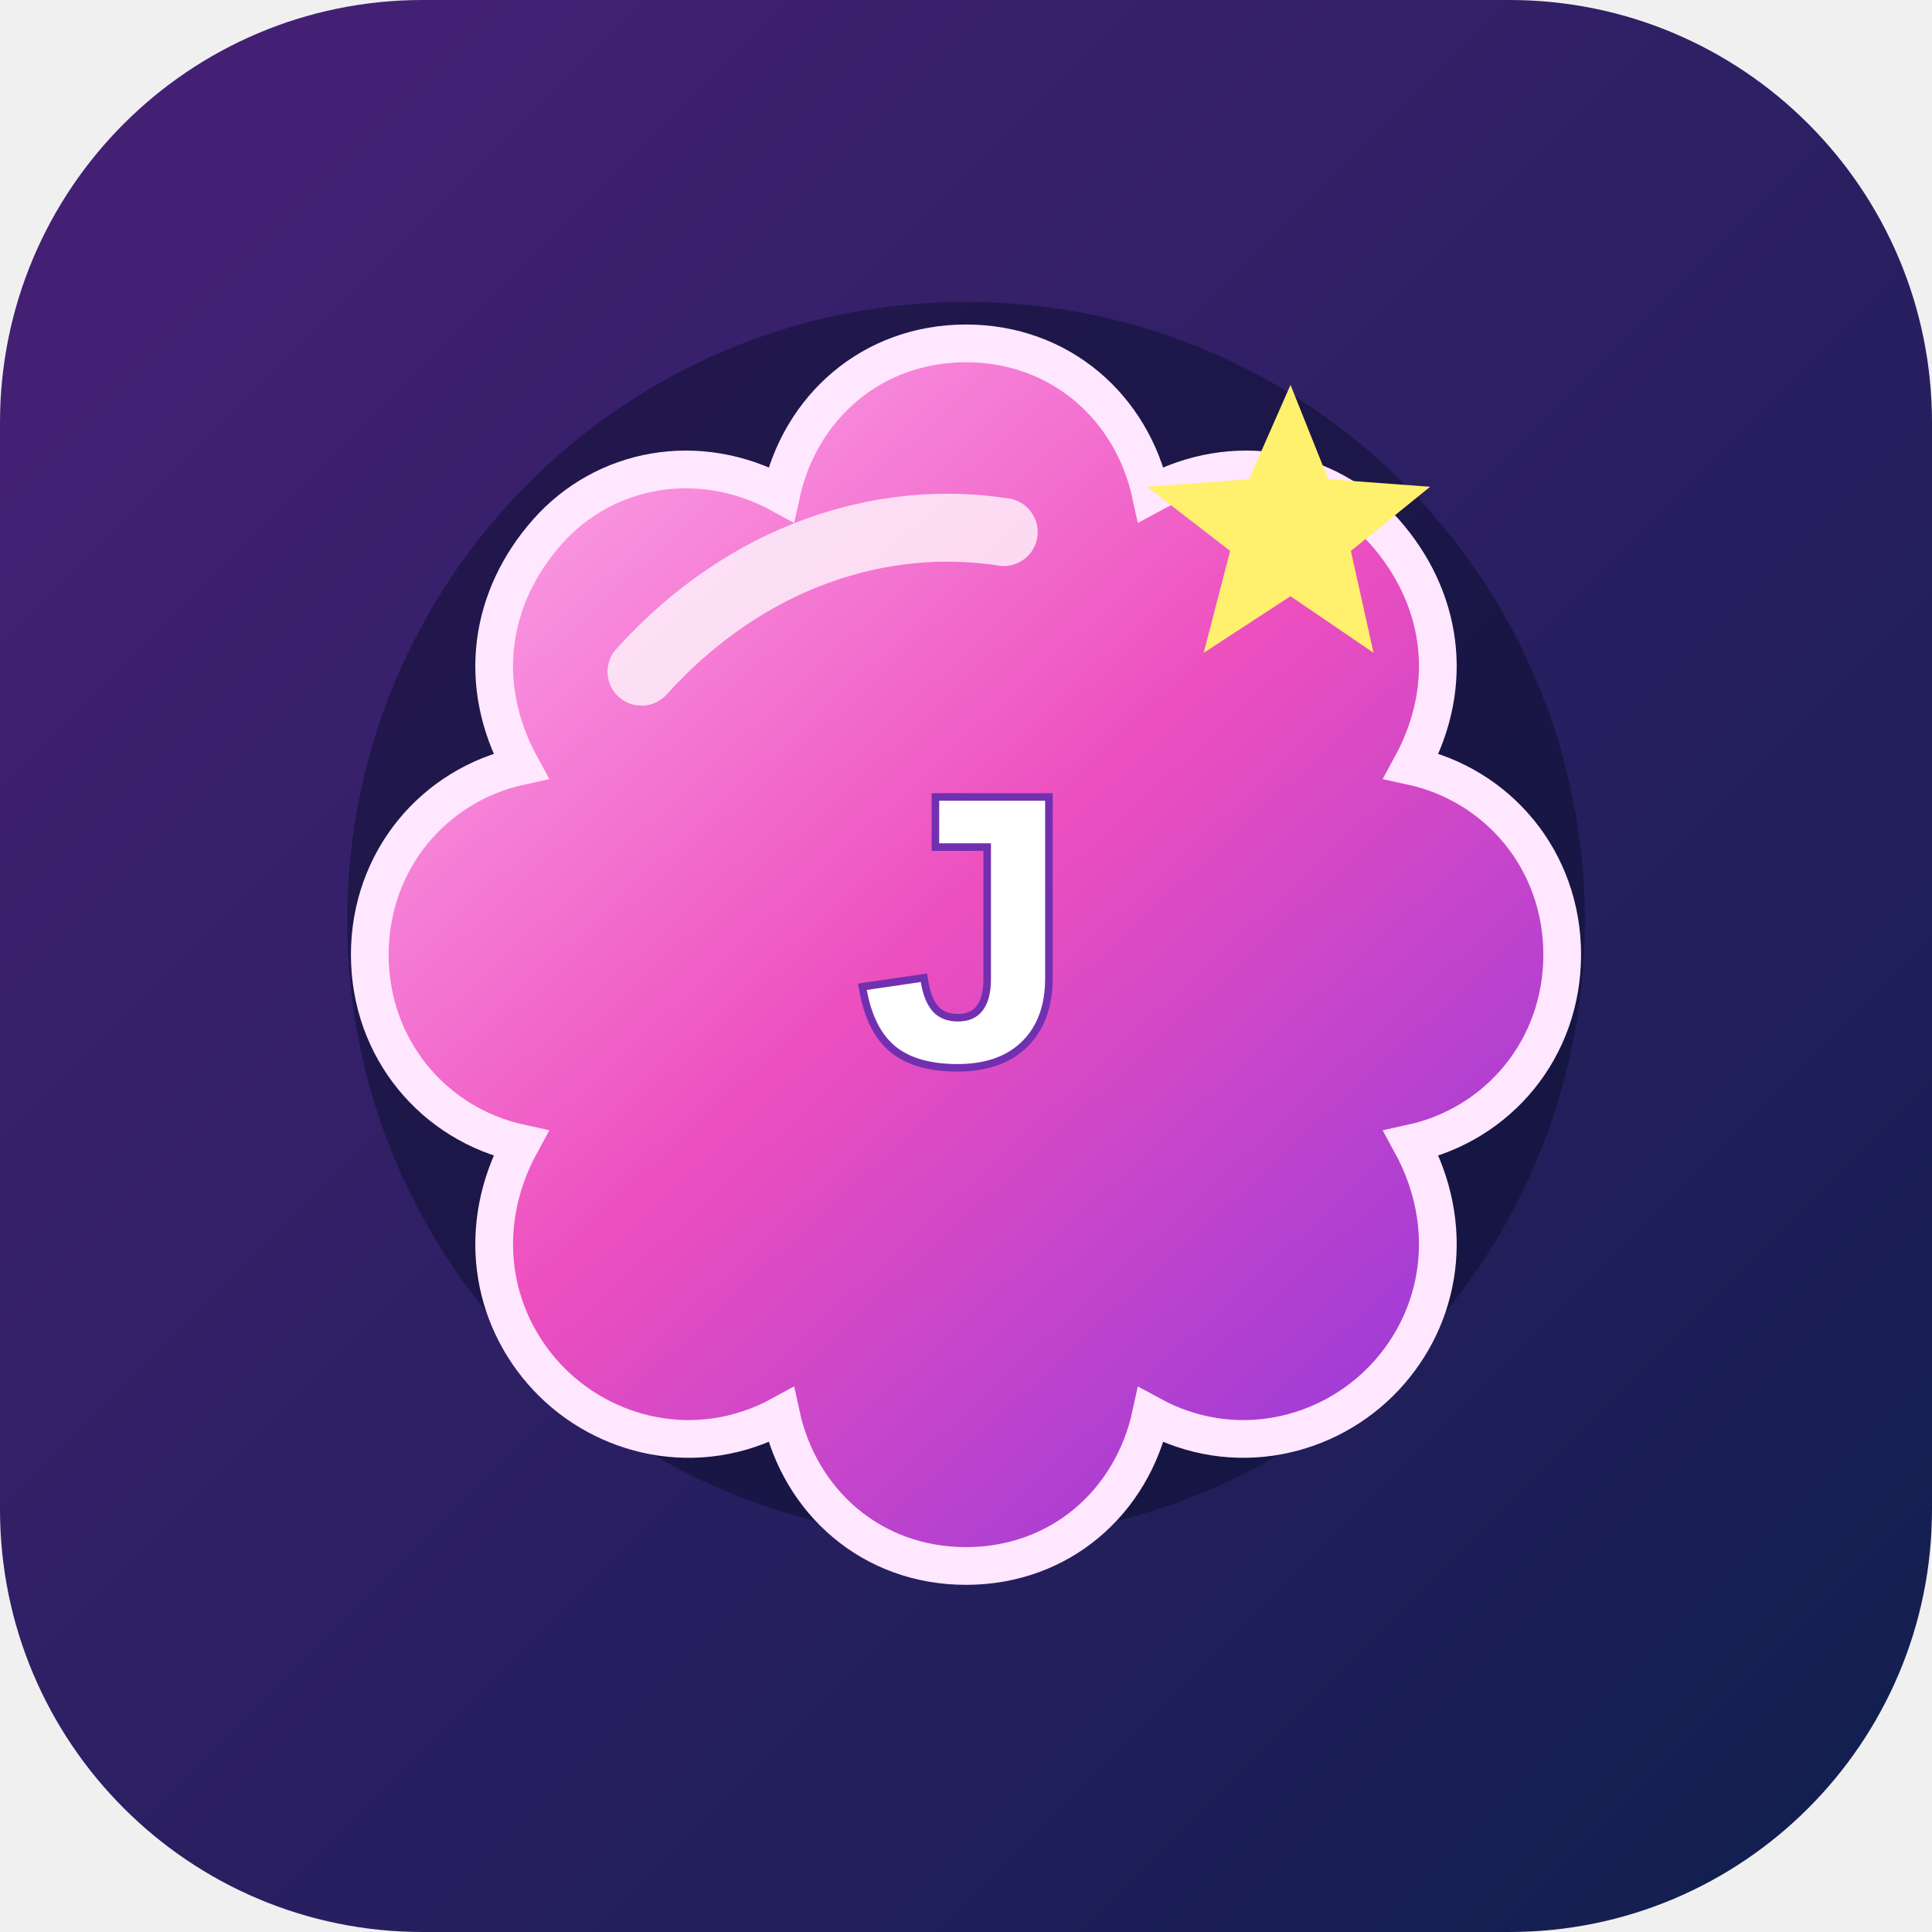
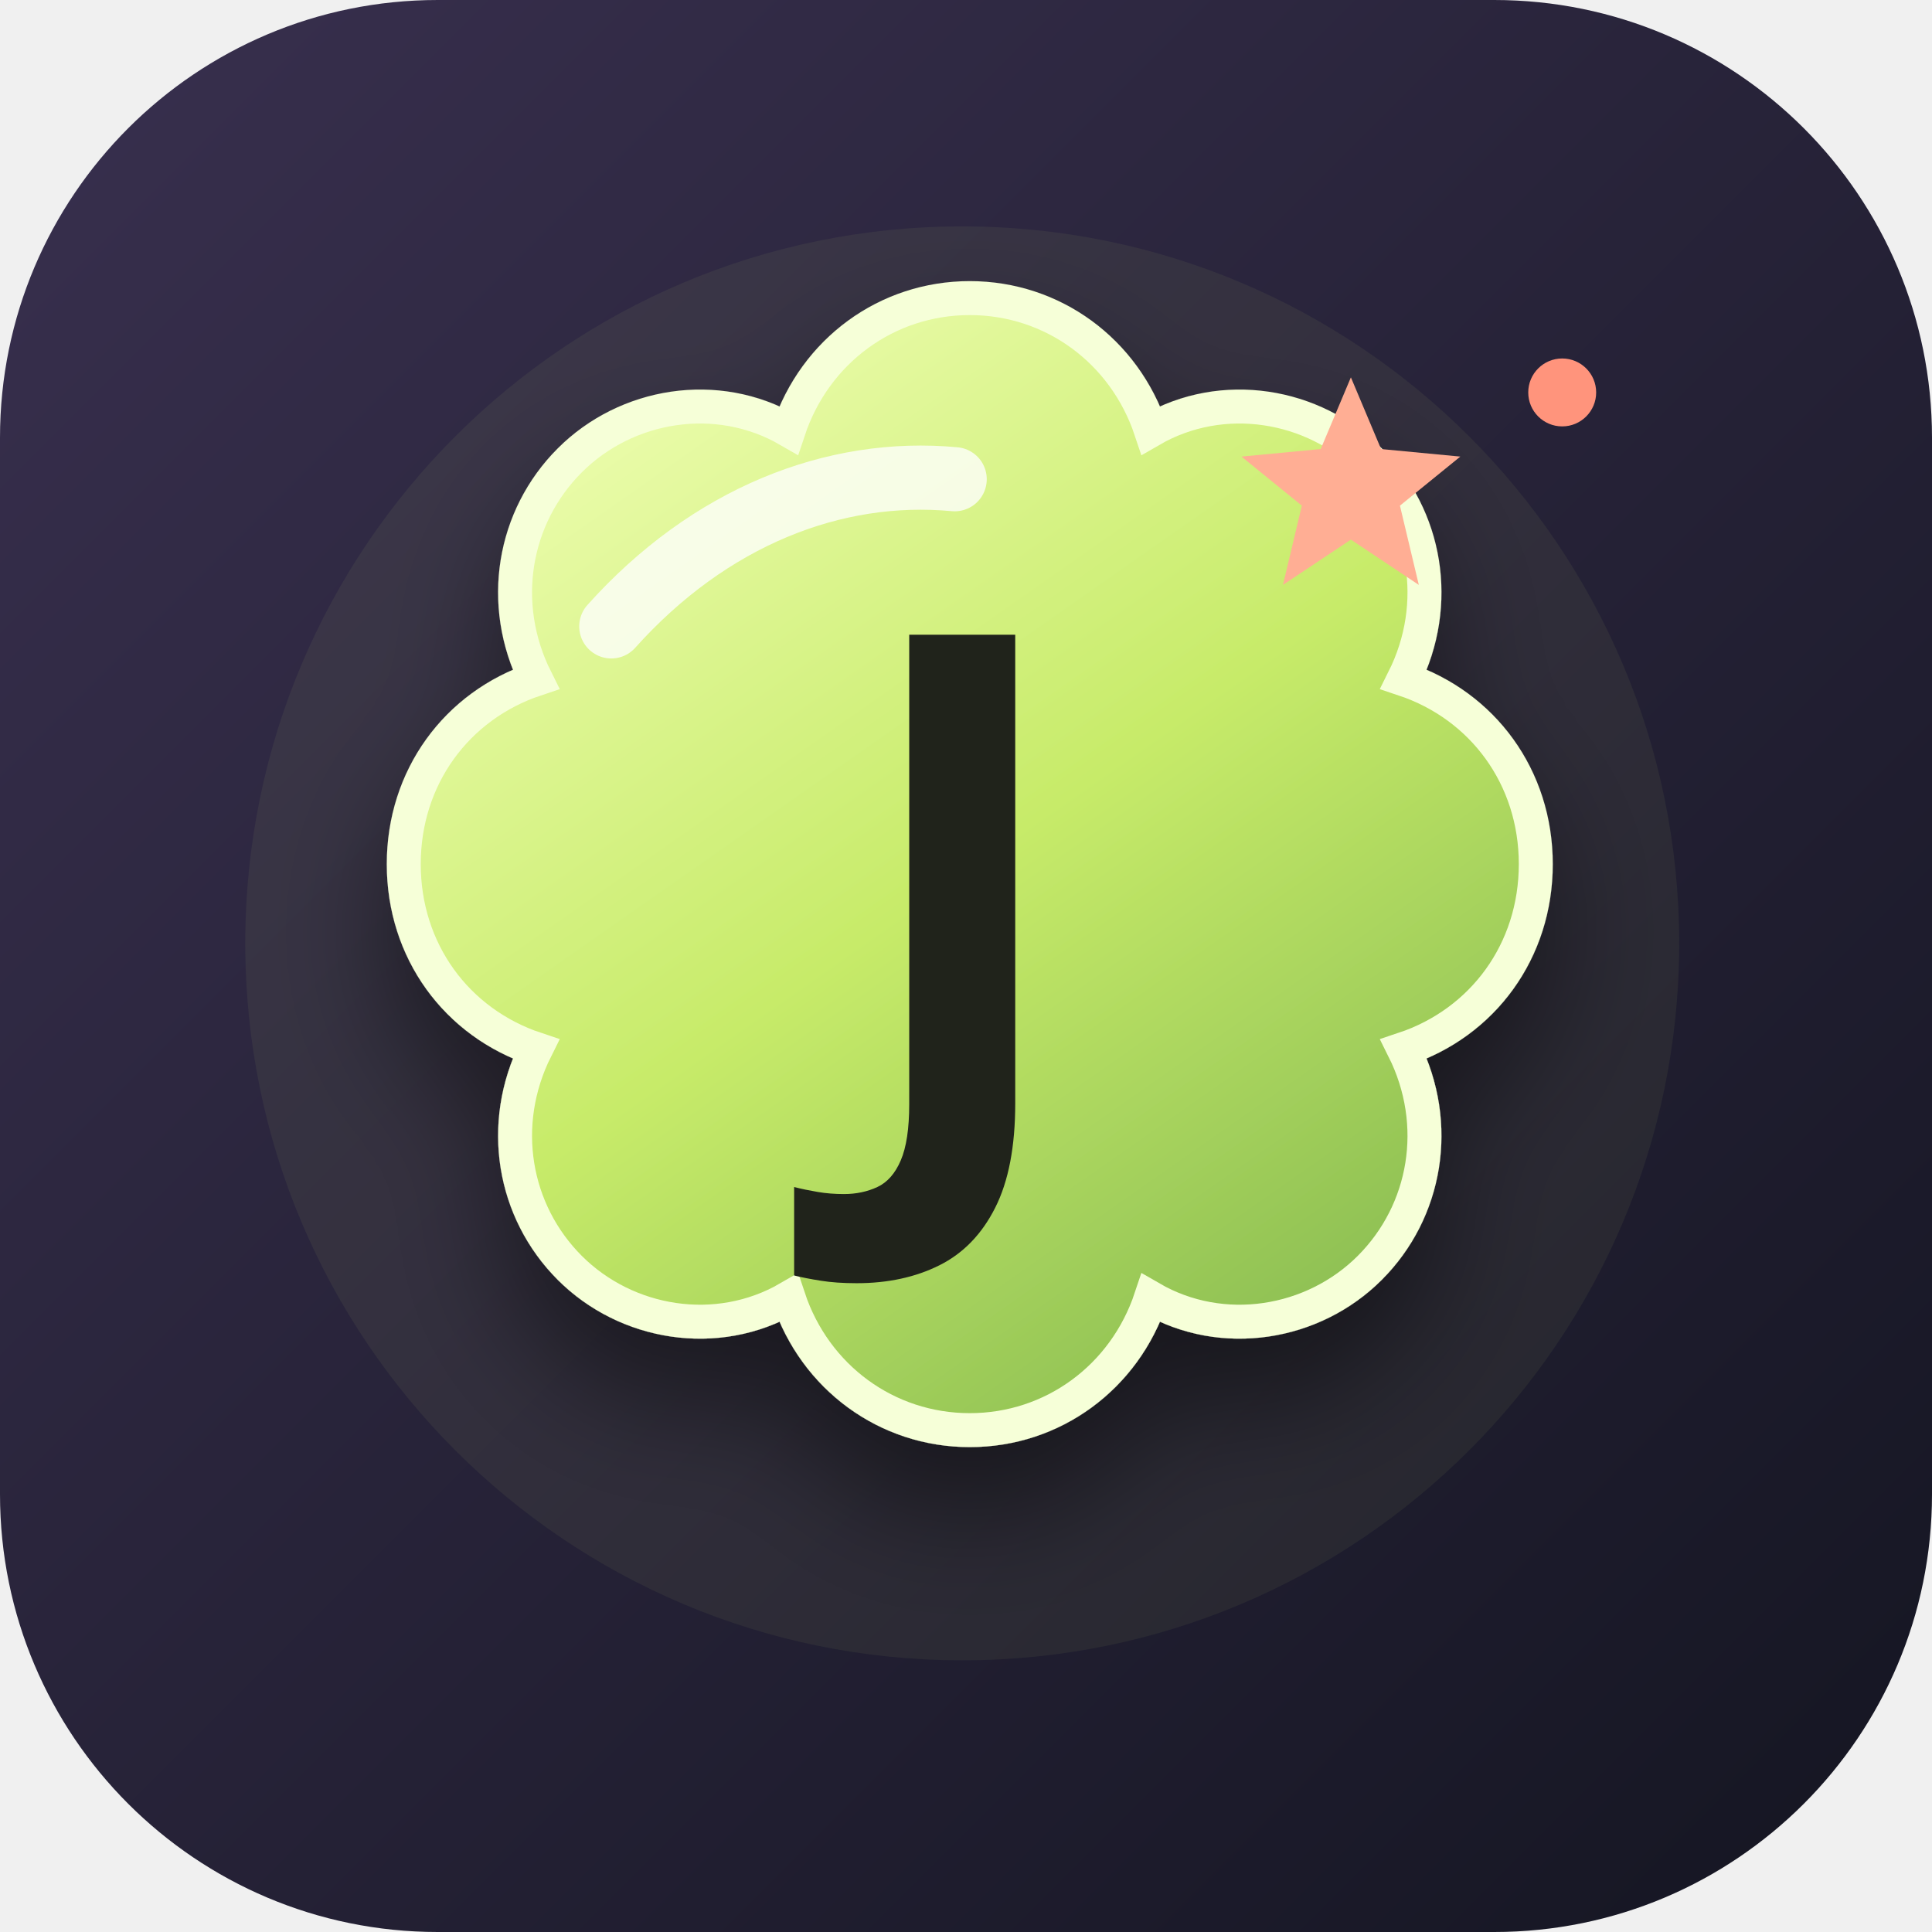
<svg xmlns="http://www.w3.org/2000/svg" viewBox="0 0 512 512">
  <defs>
    <linearGradient id="bg" x1="0" y1="0" x2="1" y2="1">
-       <stop stop-color="#482078" />
-       <stop offset="1" stop-color="#101f4e" />
+       <stop stop-color="#39304f" />
+       <stop offset="1" stop-color="#141521" />
    </linearGradient>
-     <linearGradient id="candy" x1="0" y1="0" x2="0.9" y2="1">
-       <stop stop-color="#ffb6f0" />
-       <stop offset=".5" stop-color="#ed4fbf" />
-       <stop offset="1" stop-color="#8b36dc" />
+     <linearGradient id="sweet" x1=".15" y1="0" x2=".85" y2="1">
+       <stop stop-color="#f1ffb7" />
+       <stop offset=".5" stop-color="#c7eb69" />
+       <stop offset="1" stop-color="#82b74f" />
    </linearGradient>
+     <filter id="shadow" x="-.25" y="-.25" width="1.5" height="1.6">
+       <feDropShadow dx="0" dy="18" stdDeviation="15" flood-color="#05040c" flood-opacity=".45" />
+     </filter>
  </defs>
-   <rect width="512" height="512" rx="112" fill="url(#bg)" />
-   <circle cx="256" cy="244" r="164" fill="#0a0d2c" opacity=".5" />
-   <path d="M256 91c25 0 44 17 49 40 22-12 47-7 62 10s19 40 7 62c23 5 40 25 40 50s-17 45-40 50c12 22 8 46-7 62s-40 22-62 10c-5 23-24 40-49 40s-44-17-49-40c-22 12-47 6-62-10s-19-40-7-62c-23-5-40-25-40-50s17-45 40-50c-12-22-8-45 7-62s40-22 62-10c5-23 24-40 49-40z" fill="url(#candy)" stroke="#ffe7ff" stroke-width="10" />
-   <path d="M170 178c28-31 64-42 96-37" fill="none" stroke="#fff" stroke-width="18" stroke-linecap="round" opacity=".75" />
-   <text x="256" y="281" text-anchor="middle" font-family="Arial,sans-serif" font-weight="900" font-size="100" fill="#fff" stroke="#7130b0" stroke-width="4" paint-order="stroke">J</text>
-   <path d="M342 102l10 25 27 2-21 17 6 27-22-15-23 15 7-27-22-17 27-2z" fill="#fff16d" />
+   <rect width="512" height="512" rx="116" fill="url(#bg)" />
+   <circle cx="255" cy="250" r="190" fill="#d7f477" opacity=".06" />
+   <circle cx="414" cy="104" r="9" fill="#ff947c" />
+   <path d="M257 79c22 0 41 14 48 35 19-11 43-7 58 8s19 38 9 58c21 7 35 26 35 49s-14 42-35 49c10 20 6 43-9 58s-39 19-58 8c-7 21-26 35-48 35s-41-14-48-35c-19 11-43 7-58-8s-19-38-9-58c-21-7-35-26-35-49s14-42 35-49c-10-20-6-43 9-58s39-19 58-8c7-21 26-35 48-35z" fill="url(#sweet)" stroke="#f6ffd8" stroke-width="9" filter="url(#shadow)" />
+   <path d="M162 166c26-29 59-42 91-39" fill="none" stroke="#fff" stroke-width="17" stroke-linecap="round" opacity=".77" />
+   <path d="M358 100l8 19 21 2-16 13 5 21-18-12-18 12 5-21-16-13 21-2z" fill="#ffae94" />
+   <text x="255" y="301" text-anchor="middle" font-family="ui-sans-serif,system-ui,sans-serif" font-weight="900" font-size="186" fill="#20231b" letter-spacing="-16">J</text>
</svg>
